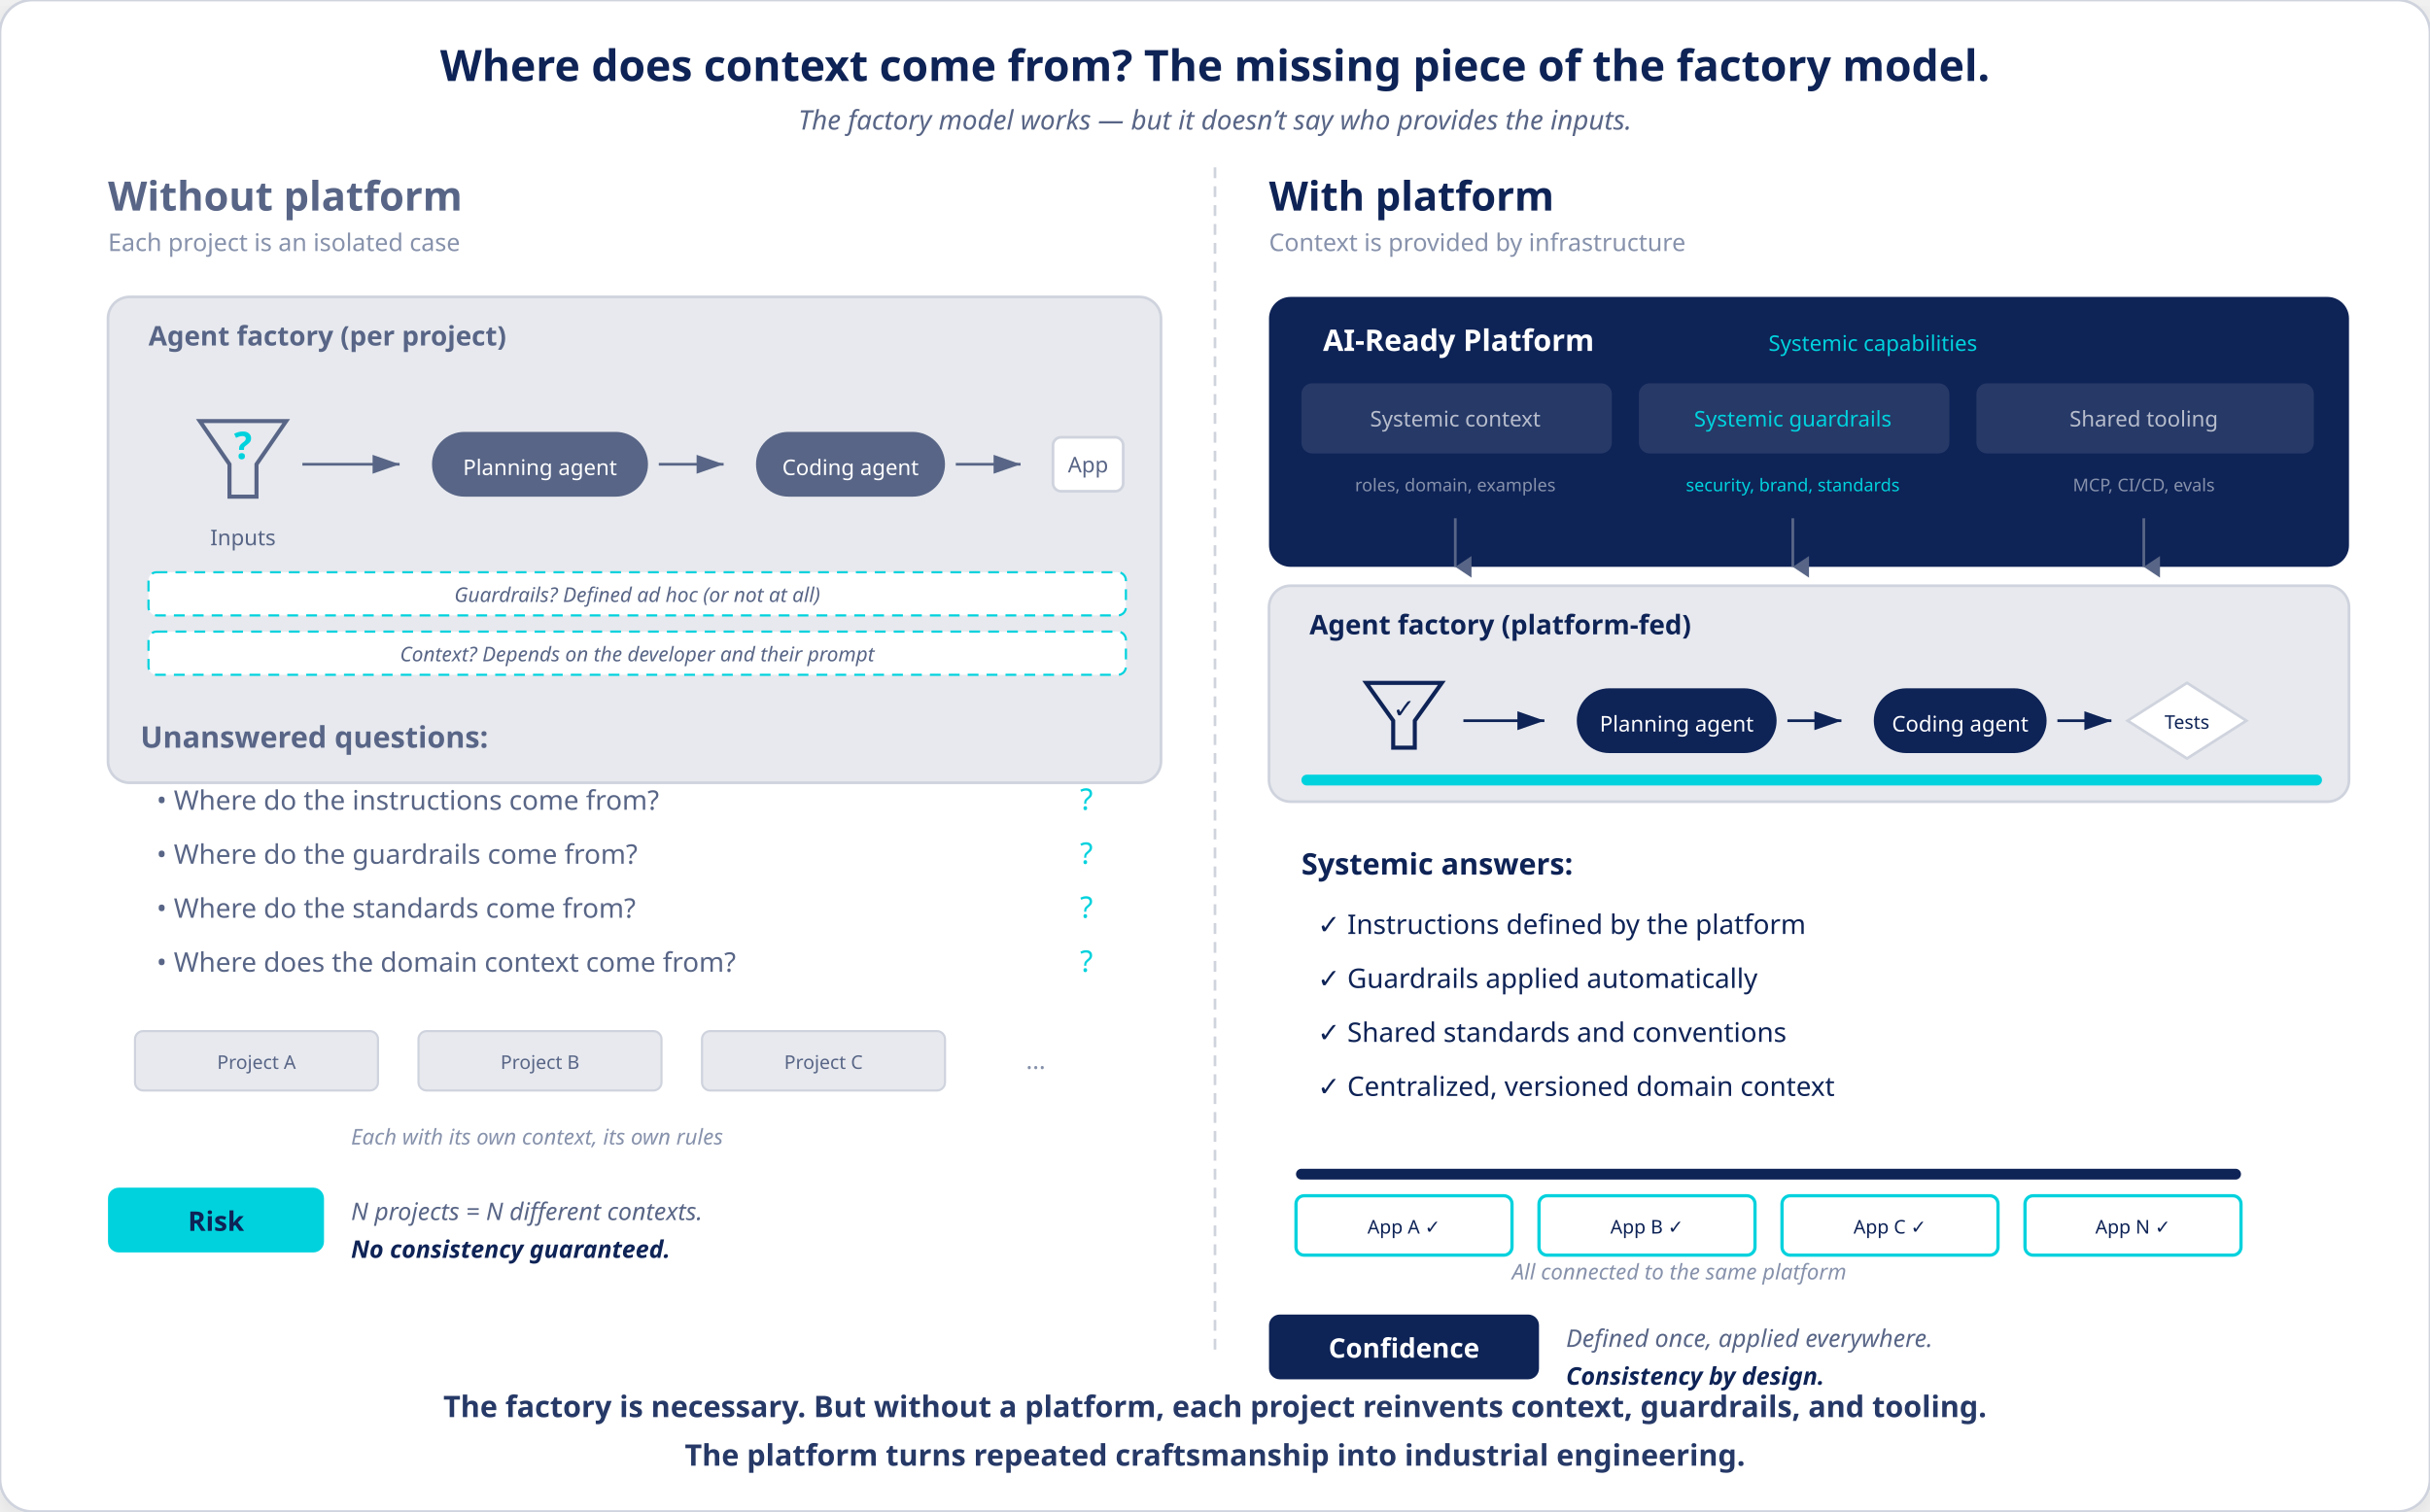
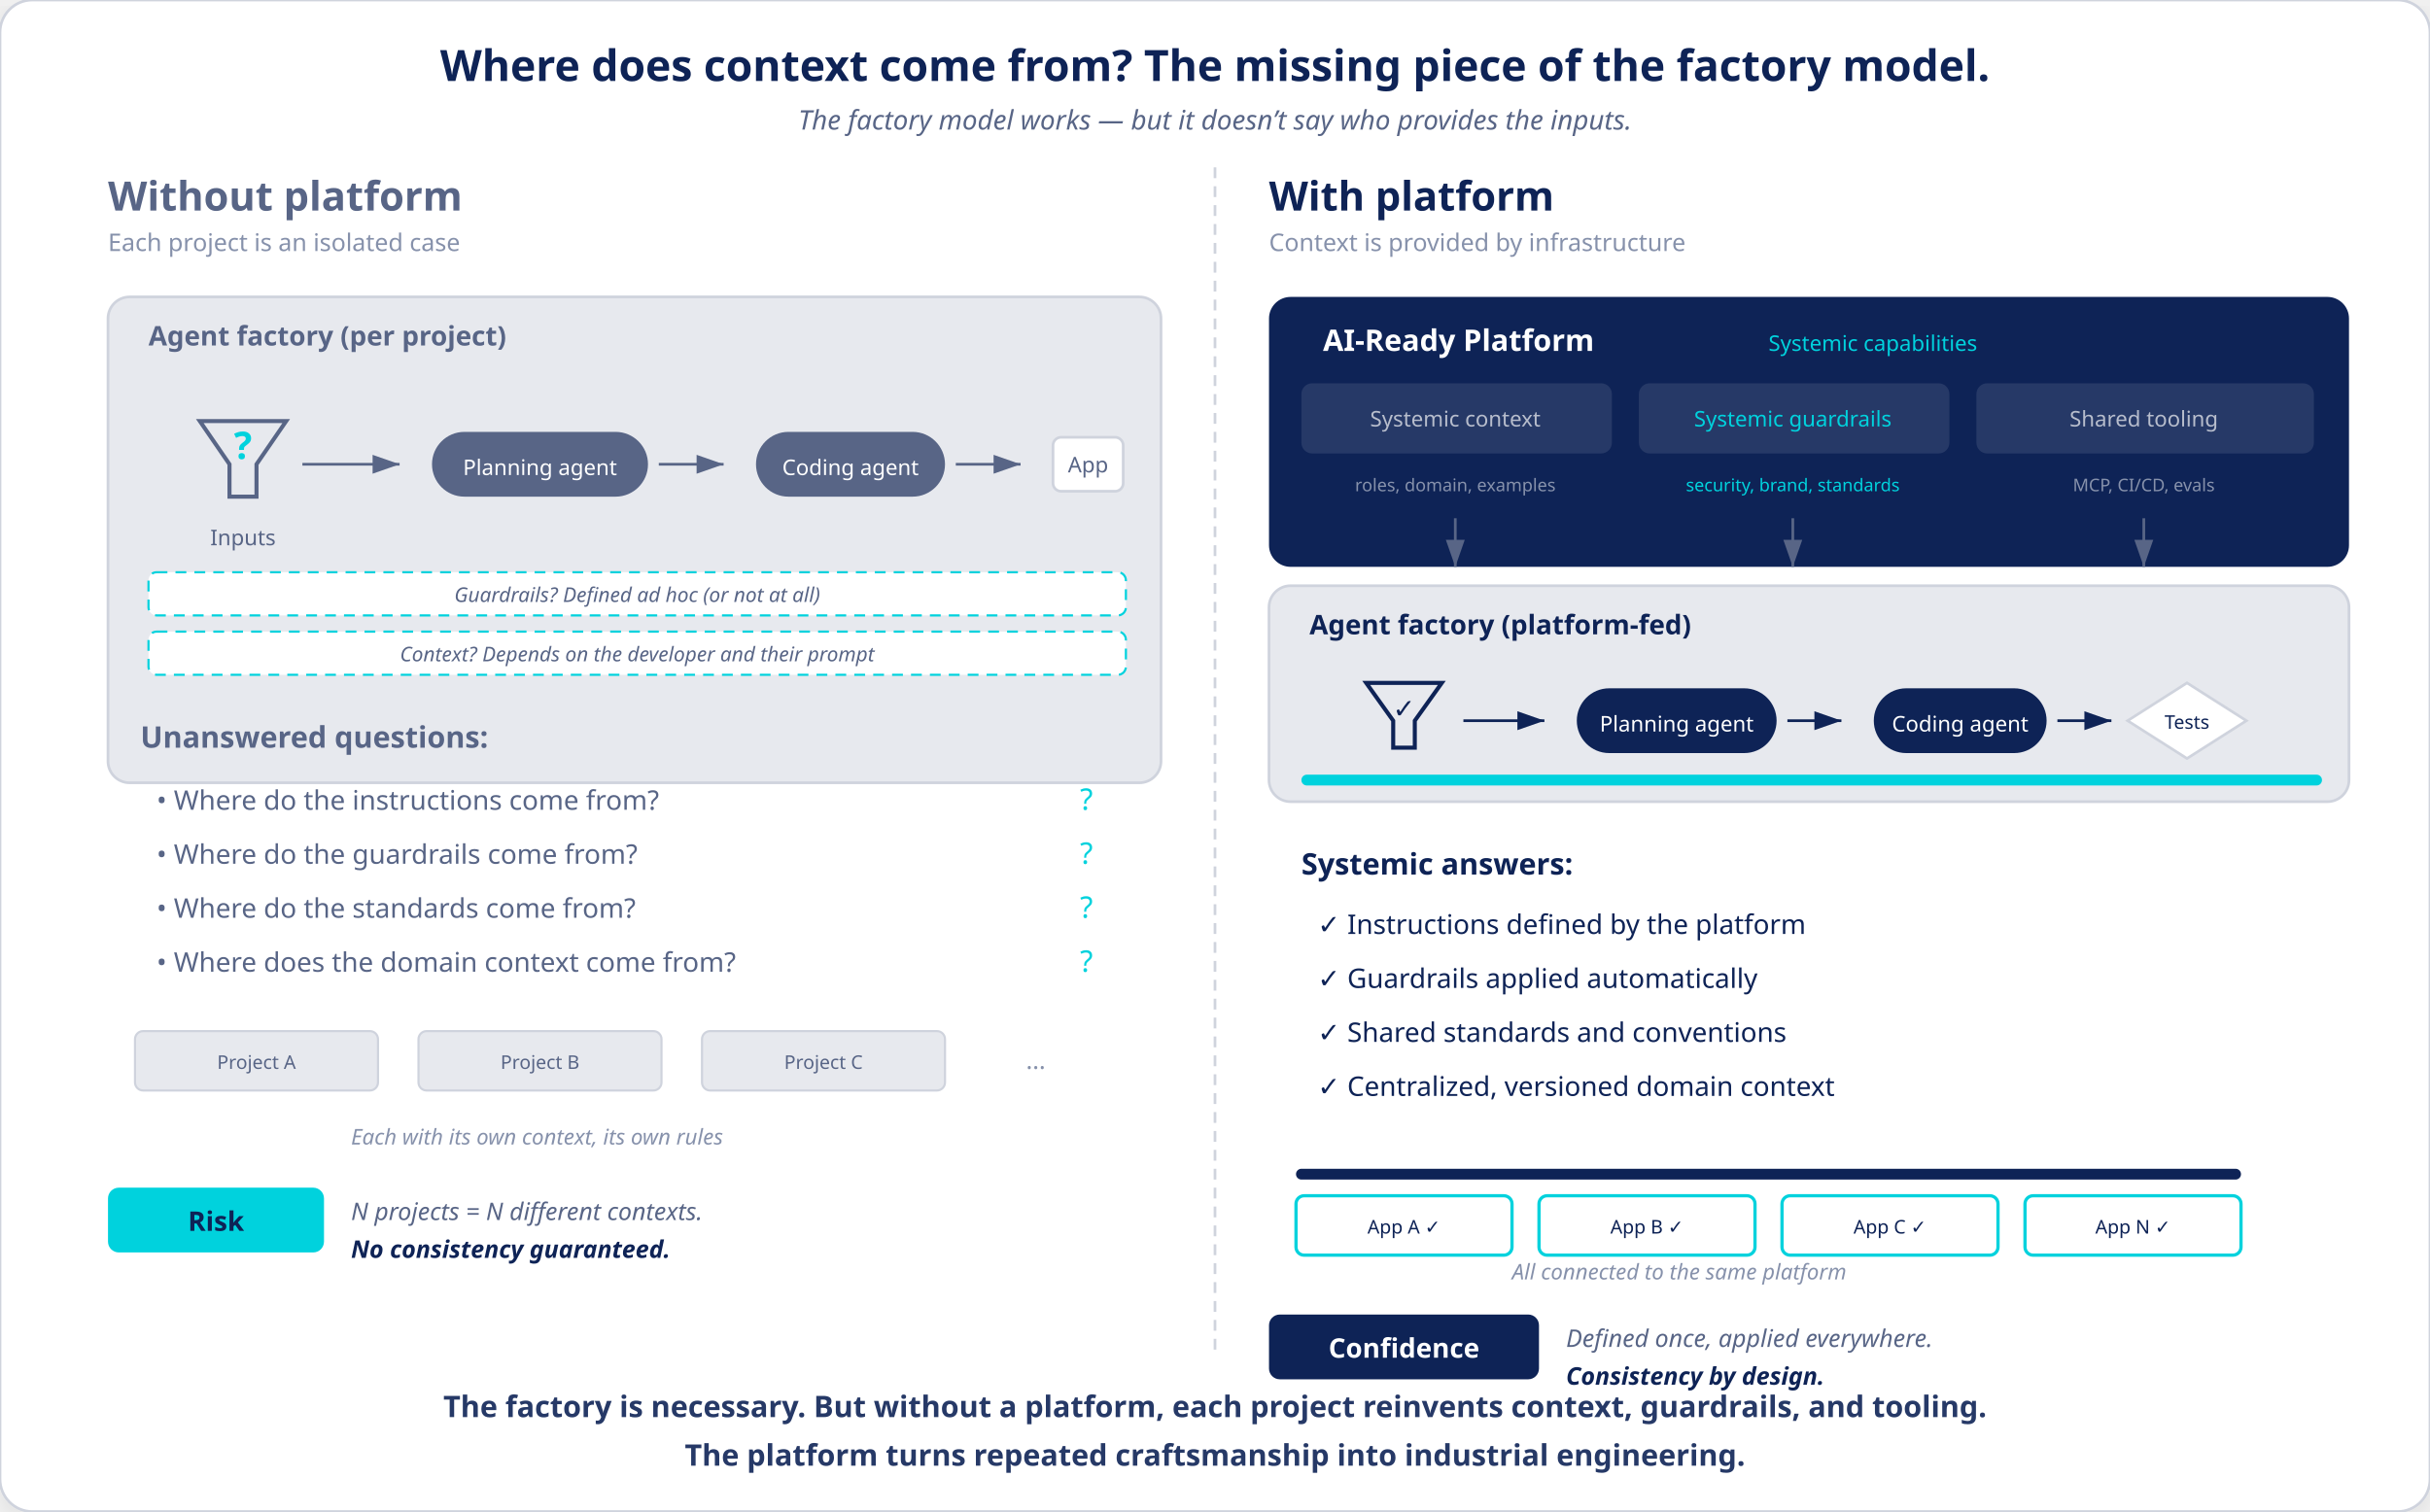
<svg xmlns="http://www.w3.org/2000/svg" viewBox="0 0 900 560" font-family="'Outfit', sans-serif">
  <defs>
    <filter id="shadow" x="-2%" y="-2%" width="104%" height="108%">
      <feDropShadow dx="0" dy="2" stdDeviation="4" flood-color="#000" flood-opacity="0.08" />
    </filter>
    <marker id="arrowGray" markerWidth="10" markerHeight="7" refX="10" refY="3.5" orient="auto">
      <polygon points="0 0, 10 3.5, 0 7" fill="#586586" />
    </marker>
    <marker id="arrowNavy" markerWidth="10" markerHeight="7" refX="10" refY="3.5" orient="auto">
      <polygon points="0 0, 10 3.5, 0 7" fill="#0E2356" />
    </marker>
-     <marker id="arrowDown" markerWidth="8" markerHeight="6" refX="4" refY="6" orient="auto">
-       <polygon points="0 0, 8 0, 4 6" fill="#586586" />
+     <marker id="arrowDown" markerWidth="10" markerHeight="7" refX="10" refY="3.5" orient="auto">
+       <polygon points="0 0, 10 3.5, 0 7" fill="#586586" />
    </marker>
-     <marker id="arrowDownNavy" markerWidth="8" markerHeight="6" refX="4" refY="6" orient="auto">
-       <polygon points="0 0, 8 0, 4 6" fill="#0E2356" />
+     <marker id="arrowDownNavy" markerWidth="10" markerHeight="7" refX="10" refY="3.5" orient="auto">
+       <polygon points="0 0, 10 3.5, 0 7" fill="#0E2356" />
    </marker>
    <marker id="arrowTurquoise" markerWidth="10" markerHeight="7" refX="10" refY="3.5" orient="auto">
      <polygon points="0 0, 10 3.5, 0 7" fill="#00D2DD" />
    </marker>
  </defs>
  <rect x="0" y="0" width="900" height="560" rx="12" fill="#ffffff" stroke="#CFD3DD" stroke-width="1" filter="url(#shadow)" />
  <text x="450" y="30" text-anchor="middle" font-size="16" font-weight="bold" fill="#0E2356">Where does context come from? The missing piece of the factory model.</text>
  <text x="450" y="48" text-anchor="middle" font-size="10" fill="#586586" font-style="italic">The factory model works — but it doesn’t say who provides the inputs.</text>
  <line x1="450" y1="62" x2="450" y2="500" stroke="#CFD3DD" stroke-width="1" stroke-dasharray="4,3" />
  <g transform="translate(30, 62)">
    <text x="10" y="16" font-size="15" font-weight="bold" fill="#586586">Without platform</text>
    <text x="10" y="31" font-size="9" fill="#8691AB">Each project is an isolated case</text>
    <rect x="10" y="48" width="390" height="180" rx="8" fill="#E7E9EE" stroke="#CFD3DD" stroke-width="1" />
    <text x="25" y="66" font-size="10" font-weight="bold" fill="#586586">Agent factory (per project)</text>
    <g transform="translate(60,110)">
      <path d="M-16,-16 L16,-16 L5,0 L5,12 L-5,12 L-5,0 Z" fill="none" stroke="#586586" stroke-width="1.5" />
      <text x="0" y="-2" text-anchor="middle" font-size="14" fill="#00D2DD" font-weight="bold">?</text>
    </g>
    <text x="60" y="140" font-size="8" fill="#586586" text-anchor="middle">Inputs</text>
    <line x1="82" y1="110" x2="118" y2="110" stroke="#586586" stroke-width="1" marker-end="url(#arrowGray)" />
    <rect x="130" y="98" width="80" height="24" rx="12" fill="#586586" />
    <text x="170" y="114" text-anchor="middle" font-size="8" fill="white">Planning agent</text>
    <line x1="214" y1="110" x2="238" y2="110" stroke="#586586" stroke-width="1" marker-end="url(#arrowGray)" />
    <rect x="250" y="98" width="70" height="24" rx="12" fill="#586586" />
    <text x="285" y="114" text-anchor="middle" font-size="8" fill="white">Coding agent</text>
    <line x1="324" y1="110" x2="348" y2="110" stroke="#586586" stroke-width="1" marker-end="url(#arrowGray)" />
    <rect x="360" y="100" width="26" height="20" rx="3" fill="white" stroke="#CFD3DD" stroke-width="1" />
    <text x="373" y="113" text-anchor="middle" font-size="8" fill="#586586">App</text>
    <rect x="25" y="150" width="362" height="16" rx="3" fill="white" stroke="#00D2DD" stroke-width="0.8" stroke-dasharray="4,3" />
    <text x="206" y="161" text-anchor="middle" font-size="7.5" fill="#586586" font-style="italic">Guardrails? Defined ad hoc (or not at all)</text>
    <rect x="25" y="172" width="362" height="16" rx="3" fill="white" stroke="#00D2DD" stroke-width="0.8" stroke-dasharray="4,3" />
    <text x="206" y="183" text-anchor="middle" font-size="7.5" fill="#586586" font-style="italic">Context? Depends on the developer and their prompt</text>
    <text x="22" y="215" font-size="11" font-weight="bold" fill="#586586">Unanswered questions:</text>
    <text x="28" y="238" font-size="10" fill="#586586">•  Where do the instructions come from?</text>
    <text x="370" y="238" font-size="11" fill="#00D2DD">?</text>
    <text x="28" y="258" font-size="10" fill="#586586">•  Where do the guardrails come from?</text>
    <text x="370" y="258" font-size="11" fill="#00D2DD">?</text>
    <text x="28" y="278" font-size="10" fill="#586586">•  Where do the standards come from?</text>
    <text x="370" y="278" font-size="11" fill="#00D2DD">?</text>
    <text x="28" y="298" font-size="10" fill="#586586">•  Where does the domain context come from?</text>
    <text x="370" y="298" font-size="11" fill="#00D2DD">?</text>
    <g transform="translate(10, 320)">
      <rect x="10" y="0" width="90" height="22" rx="3" fill="#E7E9EE" stroke="#CFD3DD" stroke-width="0.8" />
      <text x="55" y="14" text-anchor="middle" font-size="7" fill="#586586">Project A</text>
      <rect x="115" y="0" width="90" height="22" rx="3" fill="#E7E9EE" stroke="#CFD3DD" stroke-width="0.8" />
      <text x="160" y="14" text-anchor="middle" font-size="7" fill="#586586">Project B</text>
      <rect x="220" y="0" width="90" height="22" rx="3" fill="#E7E9EE" stroke="#CFD3DD" stroke-width="0.8" />
      <text x="265" y="14" text-anchor="middle" font-size="7" fill="#586586">Project C</text>
      <text x="340" y="14" font-size="9" fill="#8691AB">...</text>
    </g>
    <text x="100" y="362" font-size="8" fill="#8691AB" font-style="italic">Each with its own context, its own rules</text>
    <rect x="10" y="378" width="80" height="24" rx="4" fill="#00D2DD" />
    <text x="50" y="394" text-anchor="middle" font-size="10" fill="#0E2356" font-weight="bold">Risk</text>
    <text x="100" y="390" font-size="9" fill="#586586" font-style="italic">N projects = N different contexts.</text>
    <text x="100" y="404" font-size="9" fill="#0E2356" font-weight="bold" font-style="italic">No consistency guaranteed.</text>
  </g>
  <g transform="translate(460, 62)">
    <text x="10" y="16" font-size="15" font-weight="bold" fill="#0E2356">With platform</text>
    <text x="10" y="31" font-size="9" fill="#8691AB">Context is provided by infrastructure</text>
    <rect x="10" y="48" width="400" height="100" rx="8" fill="#0E2356" />
    <text x="30" y="68" font-size="11" font-weight="bold" fill="white">AI-Ready Platform</text>
    <text x="195" y="68" font-size="8" fill="#00D2DD">Systemic capabilities</text>
    <rect x="22" y="80" width="115" height="26" rx="4" fill="#263967" />
    <text x="79" y="96" text-anchor="middle" font-size="8" fill="#B7BDCC">Systemic context</text>
    <rect x="147" y="80" width="115" height="26" rx="4" fill="#263967" />
    <text x="204" y="96" text-anchor="middle" font-size="8" fill="#00D2DD">Systemic guardrails</text>
    <rect x="272" y="80" width="125" height="26" rx="4" fill="#263967" />
    <text x="334" y="96" text-anchor="middle" font-size="8" fill="#B7BDCC">Shared tooling</text>
    <text x="79" y="120" text-anchor="middle" font-size="6.5" fill="#8691AB">roles, domain, examples</text>
    <text x="204" y="120" text-anchor="middle" font-size="6.5" fill="#00D2DD">security, brand, standards</text>
    <text x="334" y="120" text-anchor="middle" font-size="6.5" fill="#8691AB">MCP, CI/CD, evals</text>
    <line x1="79" y1="130" x2="79" y2="148" stroke="#586586" stroke-width="1" marker-end="url(#arrowDown)" />
    <line x1="204" y1="130" x2="204" y2="148" stroke="#586586" stroke-width="1" marker-end="url(#arrowDown)" />
    <line x1="334" y1="130" x2="334" y2="148" stroke="#586586" stroke-width="1" marker-end="url(#arrowDown)" />
    <rect x="10" y="155" width="400" height="80" rx="8" fill="#E7E9EE" stroke="#CFD3DD" stroke-width="1" />
    <text x="25" y="173" font-size="10" font-weight="bold" fill="#0E2356">Agent factory (platform-fed)</text>
    <g transform="translate(60,205)">
      <path d="M-14,-14 L14,-14 L4,0 L4,10 L-4,10 L-4,0 Z" fill="none" stroke="#0E2356" stroke-width="1.5" />
      <text x="0" y="-1" text-anchor="middle" font-size="10" fill="#0E2356" font-weight="bold">✓</text>
    </g>
    <line x1="82" y1="205" x2="112" y2="205" stroke="#0E2356" stroke-width="1" marker-end="url(#arrowNavy)" />
    <rect x="124" y="193" width="74" height="24" rx="12" fill="#0E2356" />
    <text x="161" y="209" text-anchor="middle" font-size="8" fill="white">Planning agent</text>
    <line x1="202" y1="205" x2="222" y2="205" stroke="#0E2356" stroke-width="1" marker-end="url(#arrowNavy)" />
    <rect x="234" y="193" width="64" height="24" rx="12" fill="#0E2356" />
    <text x="266" y="209" text-anchor="middle" font-size="8" fill="white">Coding agent</text>
    <line x1="302" y1="205" x2="322" y2="205" stroke="#0E2356" stroke-width="1" marker-end="url(#arrowNavy)" />
    <g transform="translate(350,205)">
      <polygon points="0,-14 22,0 0,14 -22,0" fill="white" stroke="#CFD3DD" stroke-width="1" />
      <text x="0" y="3" text-anchor="middle" font-size="7" fill="#0E2356">Tests</text>
    </g>
    <rect x="22" y="225" width="378" height="4" rx="2" fill="#00D2DD" />
    <text x="22" y="262" font-size="11" font-weight="bold" fill="#0E2356">Systemic answers:</text>
    <text x="28" y="284" font-size="10" fill="#0E2356">✓  Instructions defined by the platform</text>
    <text x="28" y="304" font-size="10" fill="#0E2356">✓  Guardrails applied automatically</text>
    <text x="28" y="324" font-size="10" fill="#0E2356">✓  Shared standards and conventions</text>
    <text x="28" y="344" font-size="10" fill="#0E2356">✓  Centralized, versioned domain context</text>
    <g transform="translate(10, 365)">
      <rect x="10" y="6" width="350" height="4" rx="2" fill="#0E2356" />
      <rect x="10" y="16" width="80" height="22" rx="3" fill="white" stroke="#00D2DD" stroke-width="1.2" />
      <text x="50" y="30" text-anchor="middle" font-size="7" fill="#0E2356">App A ✓</text>
      <rect x="100" y="16" width="80" height="22" rx="3" fill="white" stroke="#00D2DD" stroke-width="1.2" />
      <text x="140" y="30" text-anchor="middle" font-size="7" fill="#0E2356">App B ✓</text>
      <rect x="190" y="16" width="80" height="22" rx="3" fill="white" stroke="#00D2DD" stroke-width="1.2" />
      <text x="230" y="30" text-anchor="middle" font-size="7" fill="#0E2356">App C ✓</text>
      <rect x="280" y="16" width="80" height="22" rx="3" fill="white" stroke="#00D2DD" stroke-width="1.2" />
      <text x="320" y="30" text-anchor="middle" font-size="7" fill="#0E2356">App N ✓</text>
    </g>
    <text x="100" y="412" font-size="8" fill="#8691AB" font-style="italic">All connected to the same platform</text>
    <rect x="10" y="425" width="100" height="24" rx="4" fill="#0E2356" />
    <text x="60" y="441" text-anchor="middle" font-size="10" fill="white" font-weight="bold">Confidence</text>
    <text x="120" y="437" font-size="9" fill="#586586" font-style="italic">Defined once, applied everywhere.</text>
    <text x="120" y="451" font-size="9" fill="#0E2356" font-weight="bold" font-style="italic">Consistency by design.</text>
  </g>
  <text x="450" y="525" text-anchor="middle" font-size="11" font-weight="600" fill="#263967">The factory is necessary. But without a platform, each project reinvents context, guardrails, and tooling.</text>
  <text x="450" y="543" text-anchor="middle" font-size="11" font-weight="600" fill="#263967">The platform turns repeated craftsmanship into industrial engineering.</text>
</svg>
